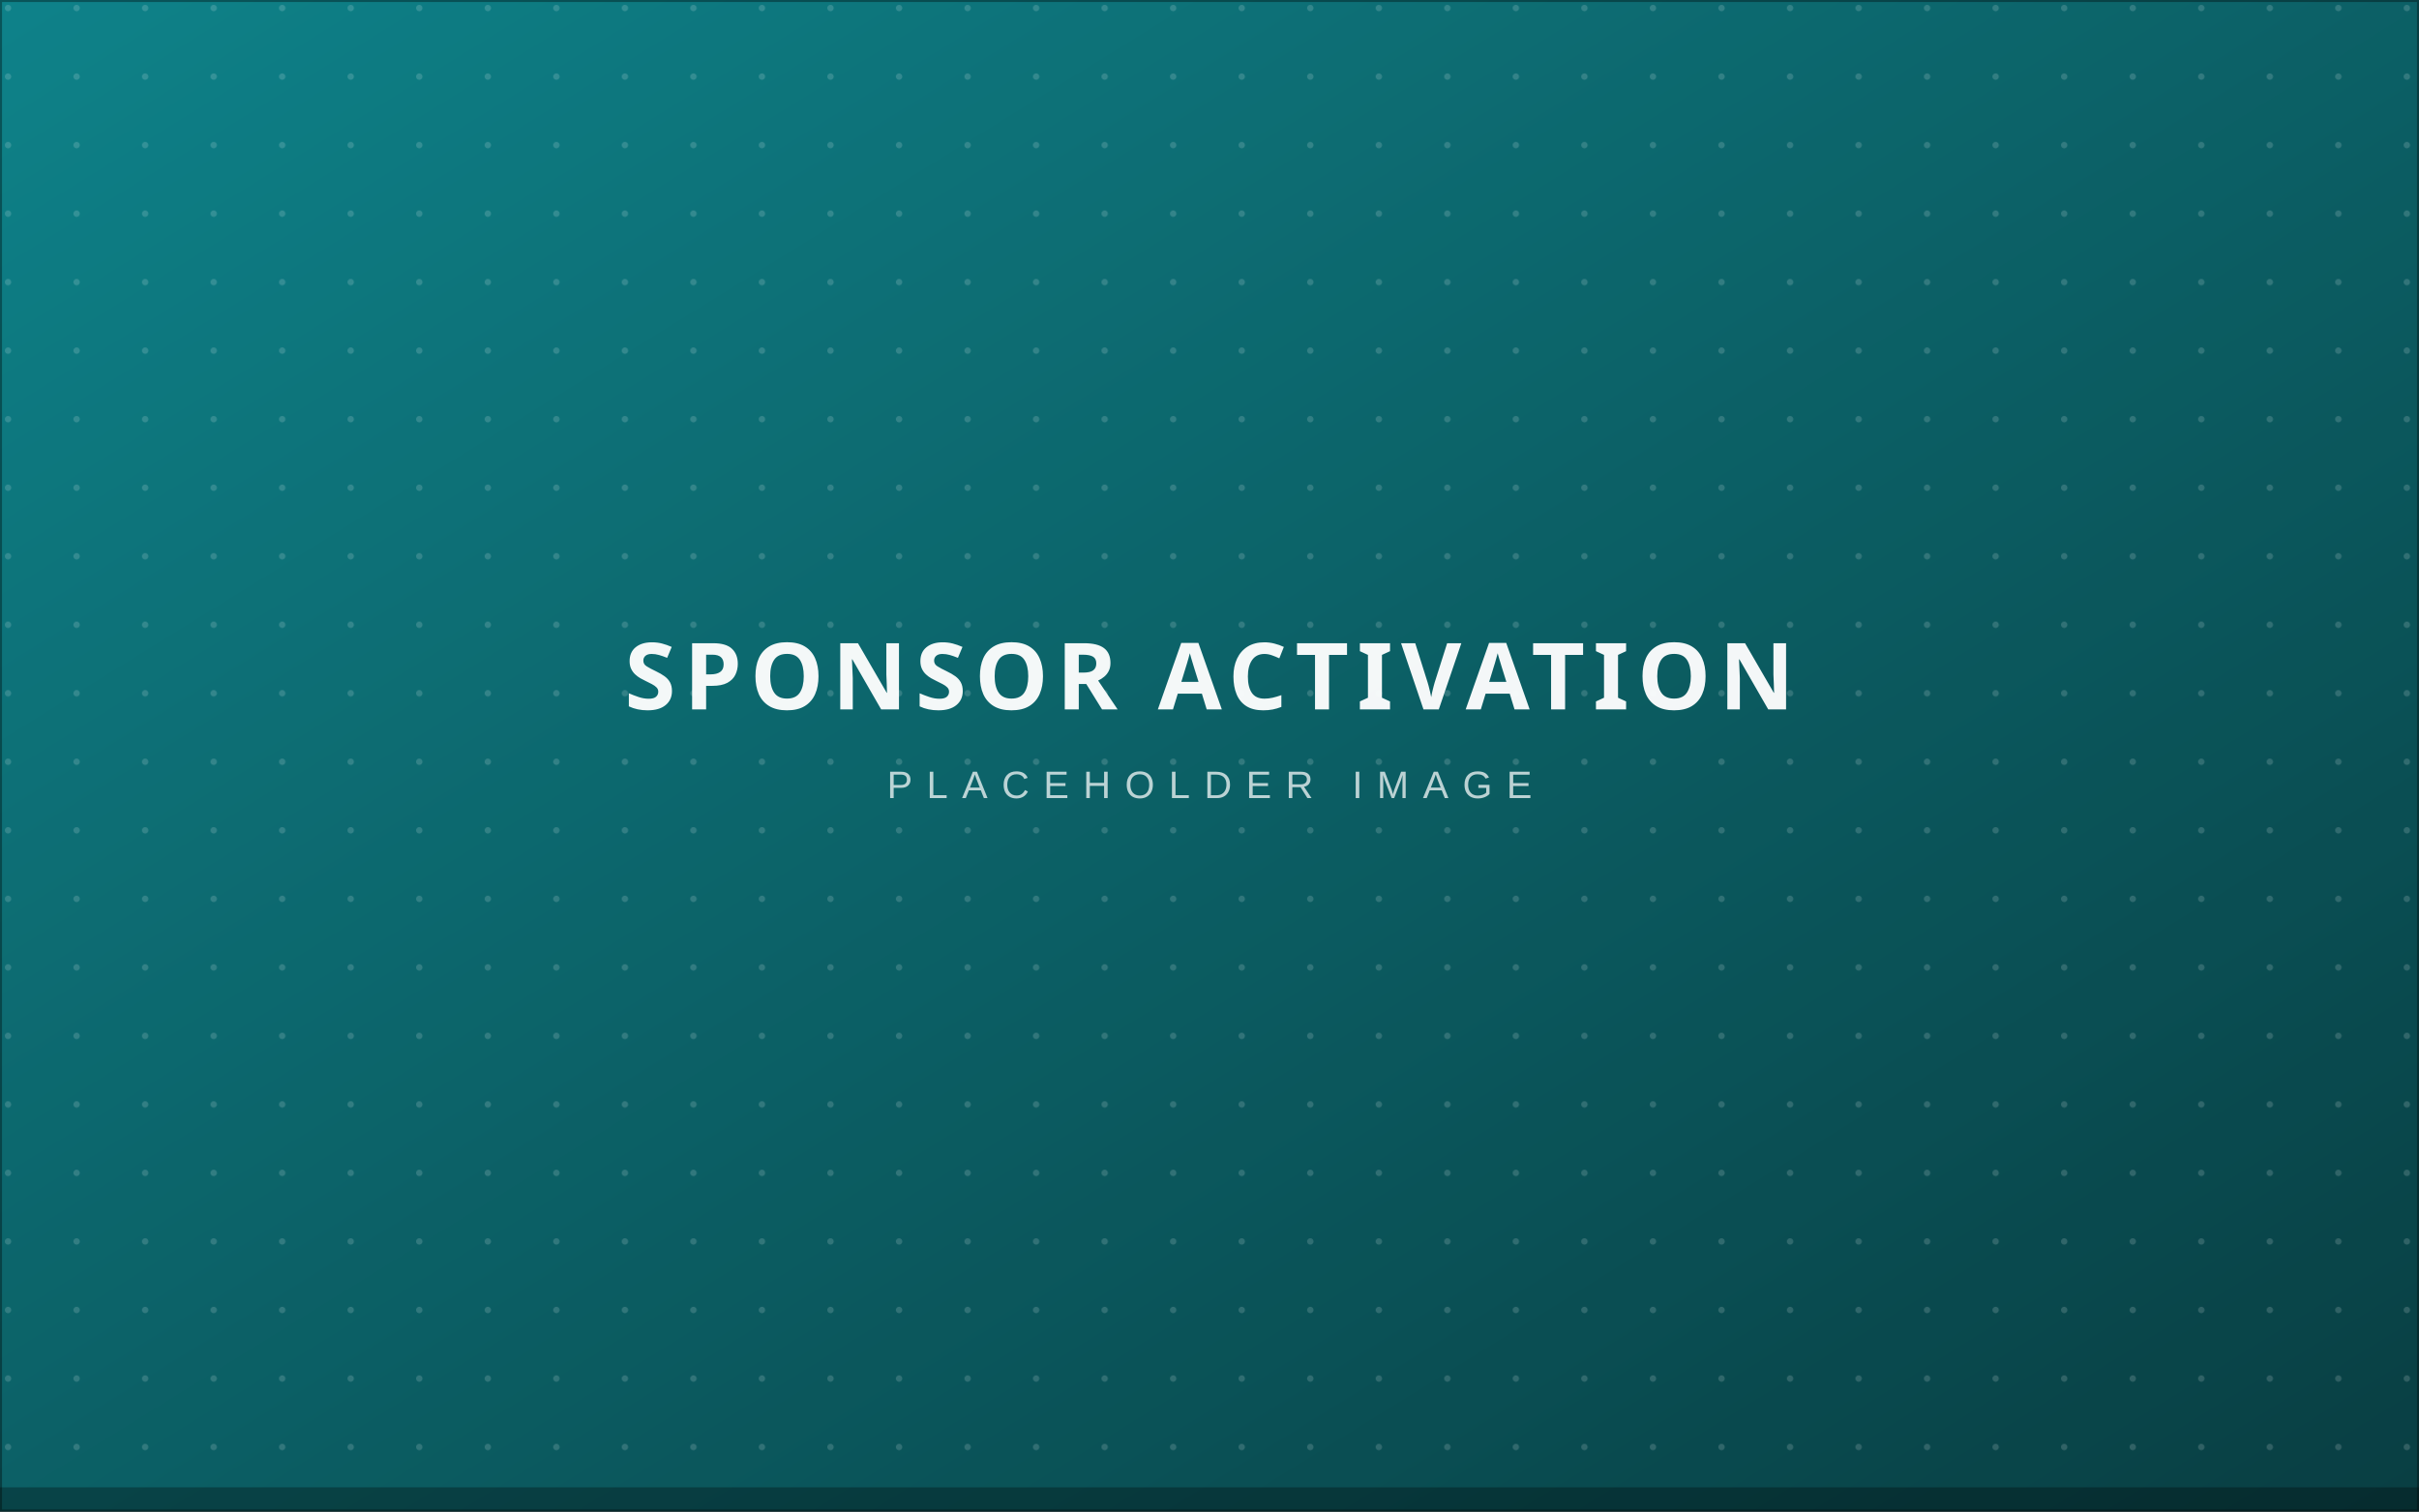
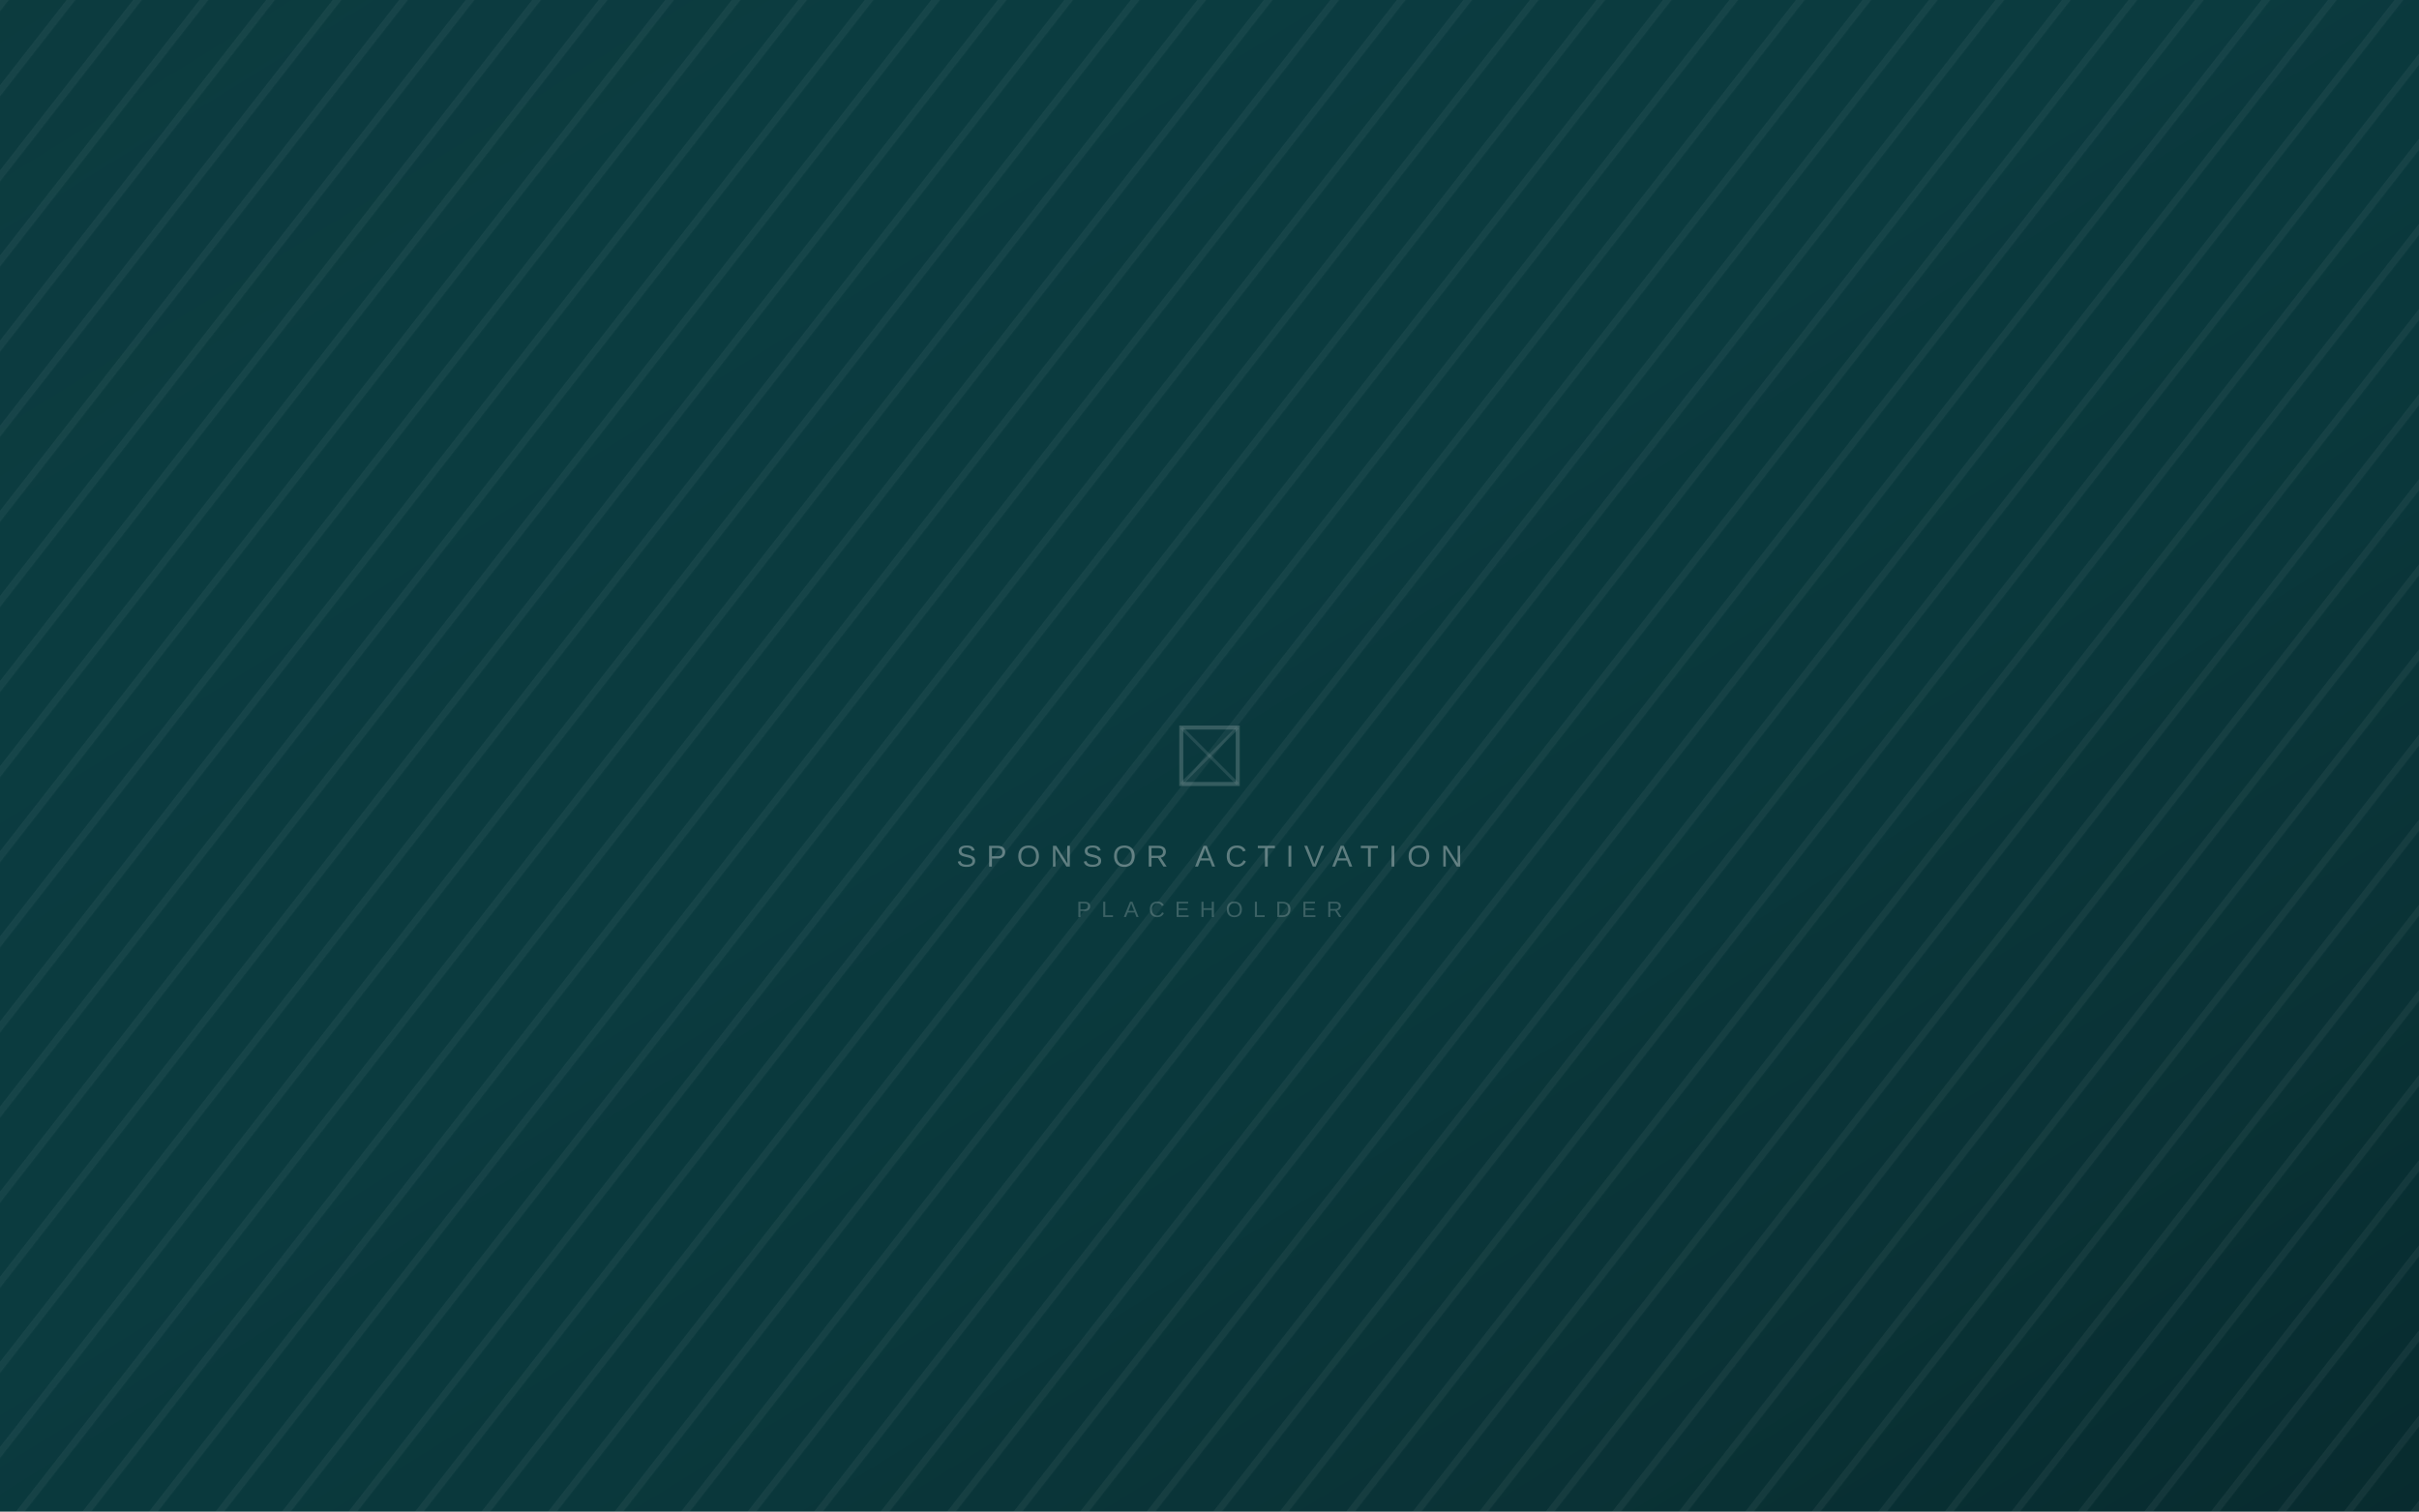
<svg xmlns="http://www.w3.org/2000/svg" viewBox="0 0 1200 750" width="1200" height="750" role="img" aria-label="SPONSOR ACTIVATION placeholder">
  <defs>
    <linearGradient id="g" x1="0" y1="0" x2="1" y2="1">
-       <stop offset="0%" stop-color="#0F9BA4" />
-       <stop offset="100%" stop-color="#08484D" />
+       <stop offset="0%" stop-color="#0F9BA4" stop-opacity="0.30" />
+       <stop offset="100%" stop-color="#073C40" stop-opacity="0.60" />
    </linearGradient>
-     <pattern id="d" width="34" height="34" patternUnits="userSpaceOnUse">
-       <circle cx="4" cy="4" r="1.6" fill="rgba(255,255,255,.16)" />
+     <pattern id="s" width="26" height="26" patternUnits="userSpaceOnUse" patternTransform="rotate(38)">
+       <rect width="26" height="26" fill="none" />
+       <line x1="0" y1="0" x2="0" y2="26" stroke="rgba(255,255,255,.05)" stroke-width="7" />
    </pattern>
  </defs>
-   <rect width="1200" height="750" fill="#0B1213" />
-   <rect width="1200" height="750" fill="url(#g)" opacity="0.82" />
-   <rect width="1200" height="750" fill="url(#d)" />
-   <rect x="0" y="0" width="1200" height="750" fill="none" stroke="rgba(0,0,0,.35)" stroke-width="2" />
-   <g transform="translate(600,352)" text-anchor="middle">
-     <text y="0" font-family="Oswald, Impact, sans-serif" font-size="46" font-weight="700" fill="rgba(255,255,255,.95)" letter-spacing="4">SPONSOR ACTIVATION</text>
-     <text y="44" font-family="Poppins, Arial, sans-serif" font-size="19" fill="rgba(255,255,255,.72)" letter-spacing="7">PLACEHOLDER IMAGE</text>
+   <rect width="1200" height="750" fill="#0A1113" />
+   <rect width="1200" height="750" fill="url(#g)" />
+   <rect width="1200" height="750" fill="url(#s)" />
+   <g opacity="0.5" transform="translate(600,375)">
+     <rect x="-14" y="-14" width="28" height="28" fill="none" stroke="rgba(255,255,255,.35)" stroke-width="2" />
+     <line x1="-14" y1="-14" x2="14" y2="14" stroke="rgba(255,255,255,.2)" stroke-width="1.5" />
+     <line x1="14" y1="-14" x2="-14" y2="14" stroke="rgba(255,255,255,.2)" stroke-width="1.5" />
  </g>
-   <rect x="0" y="738" width="1200" height="12" fill="rgba(0,0,0,.3)" />
+   <text x="600" y="430" text-anchor="middle" font-family="Poppins, Arial, sans-serif" font-size="15" fill="rgba(255,255,255,.34)" letter-spacing="5">SPONSOR ACTIVATION</text>
+   <text x="600" y="455" text-anchor="middle" font-family="Poppins, Arial, sans-serif" font-size="11" fill="rgba(255,255,255,.20)" letter-spacing="5">PLACEHOLDER</text>
</svg>
